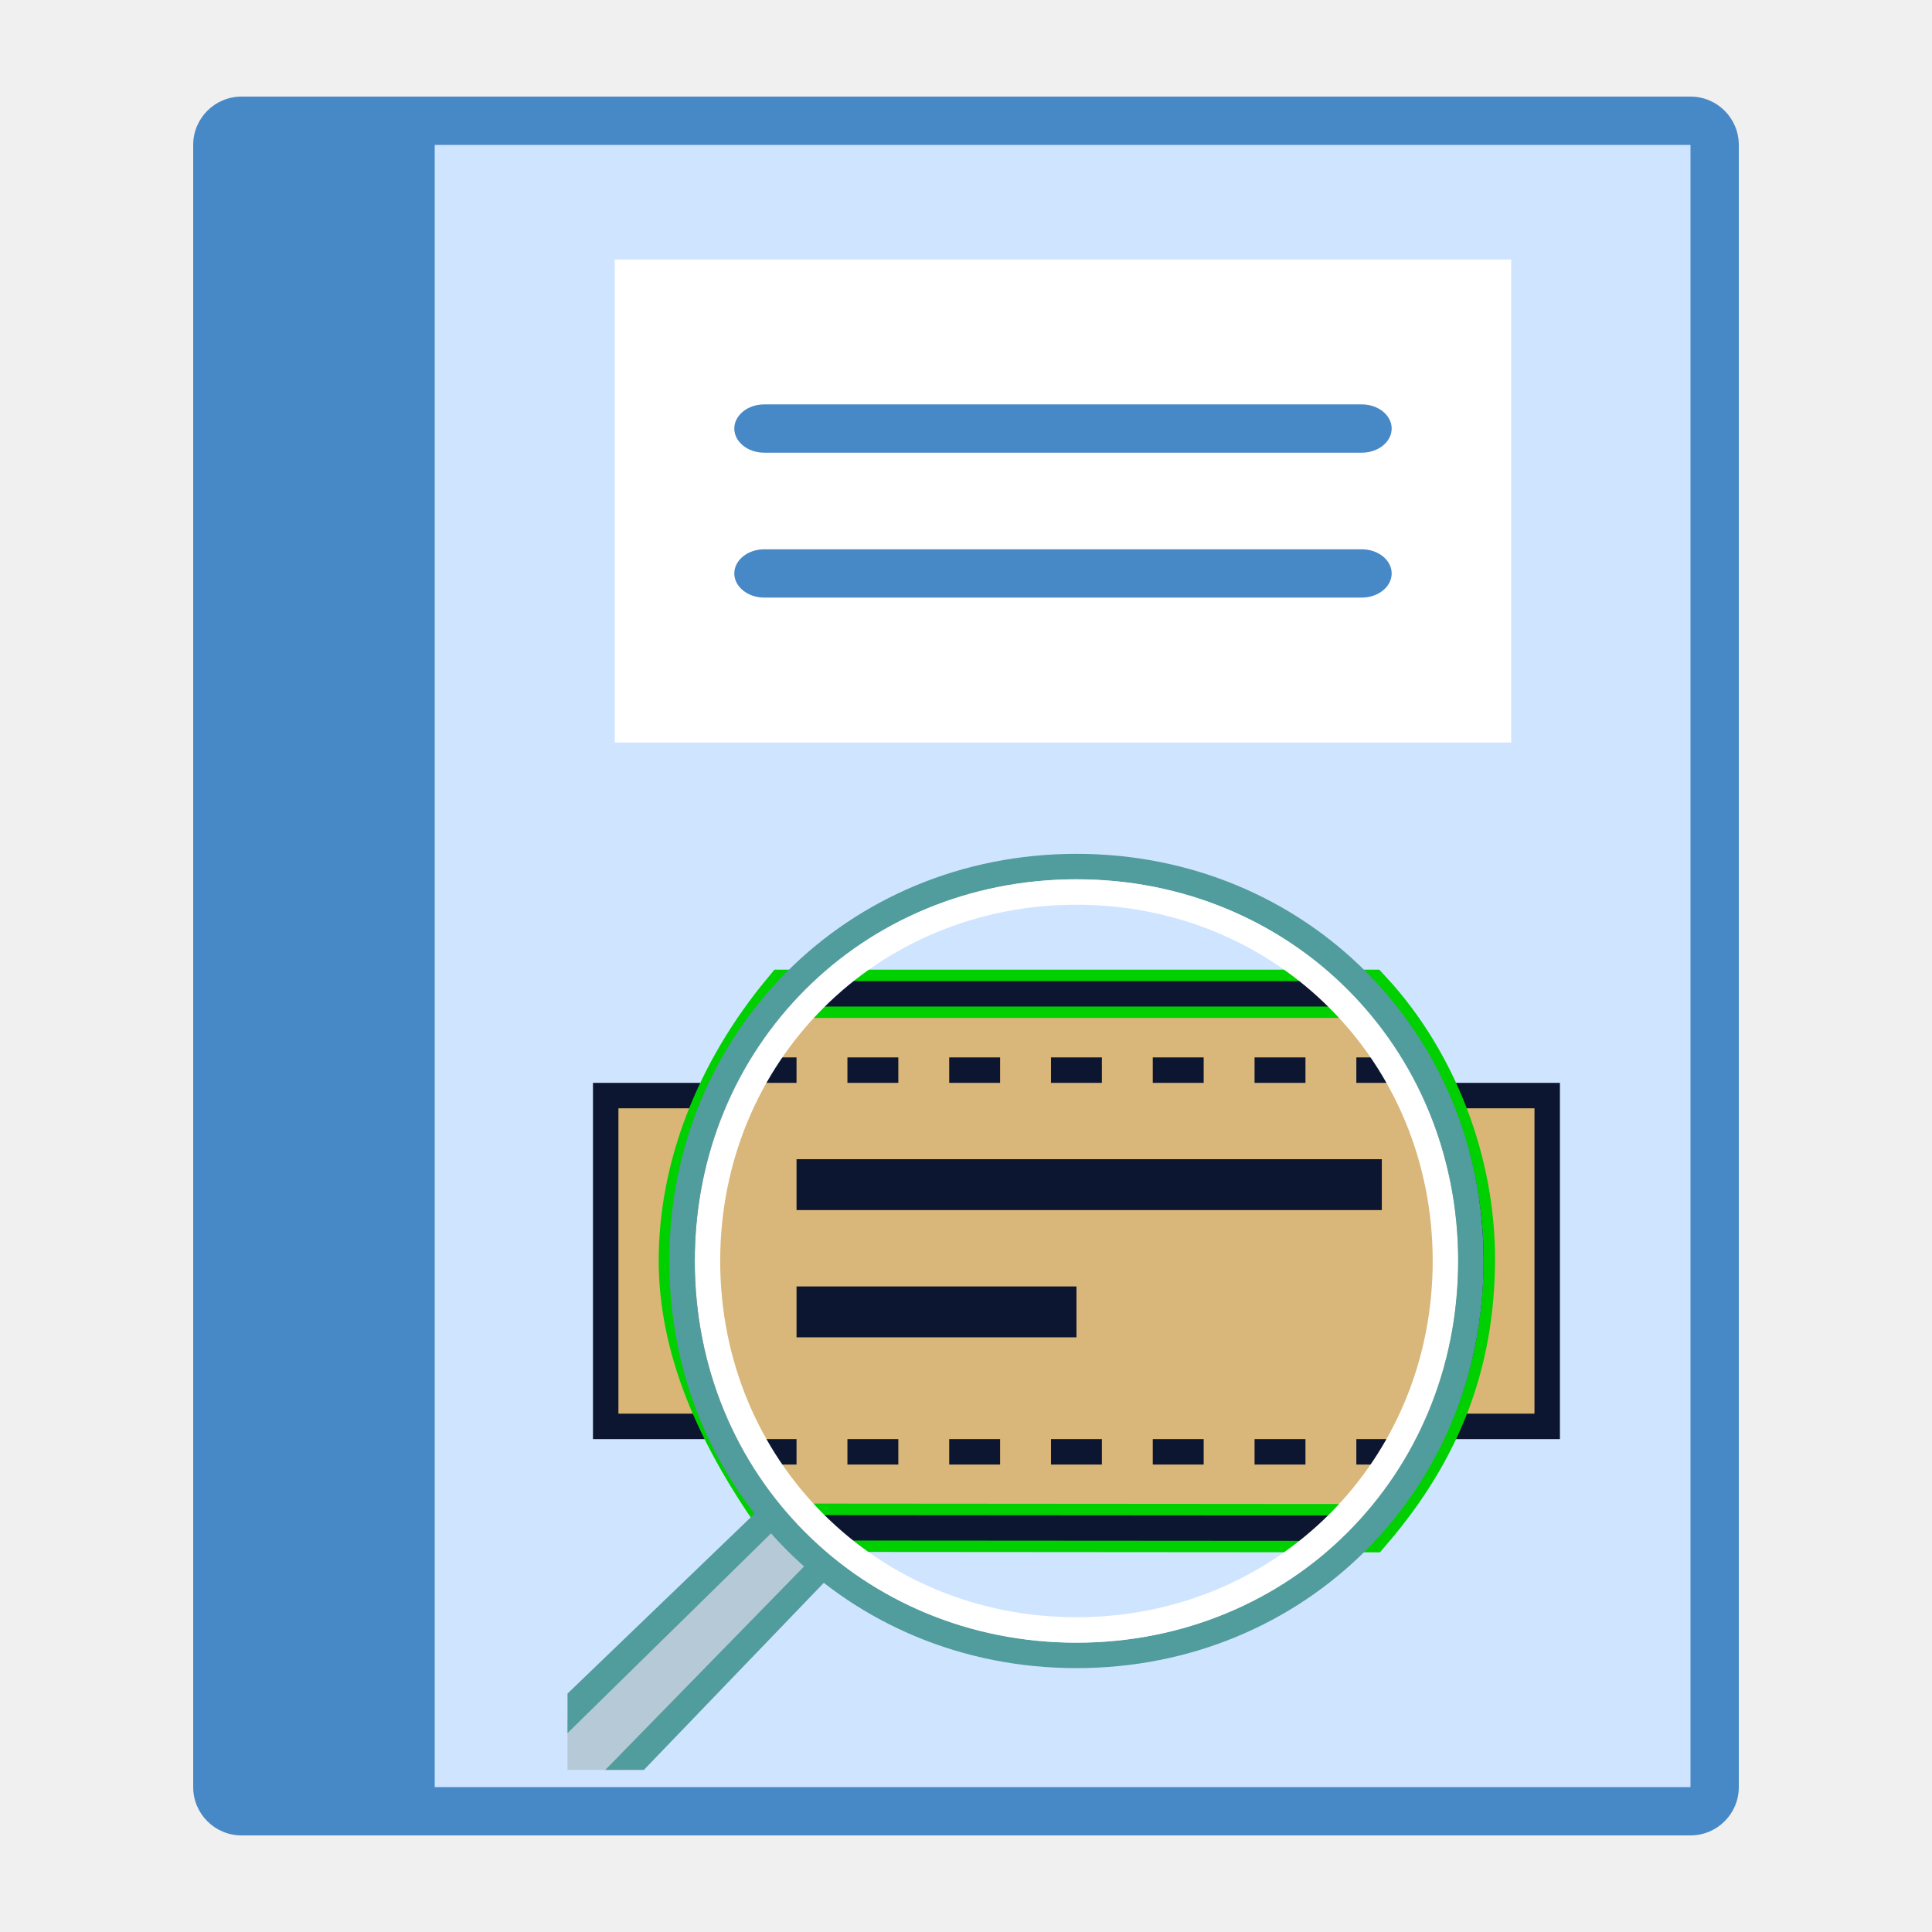
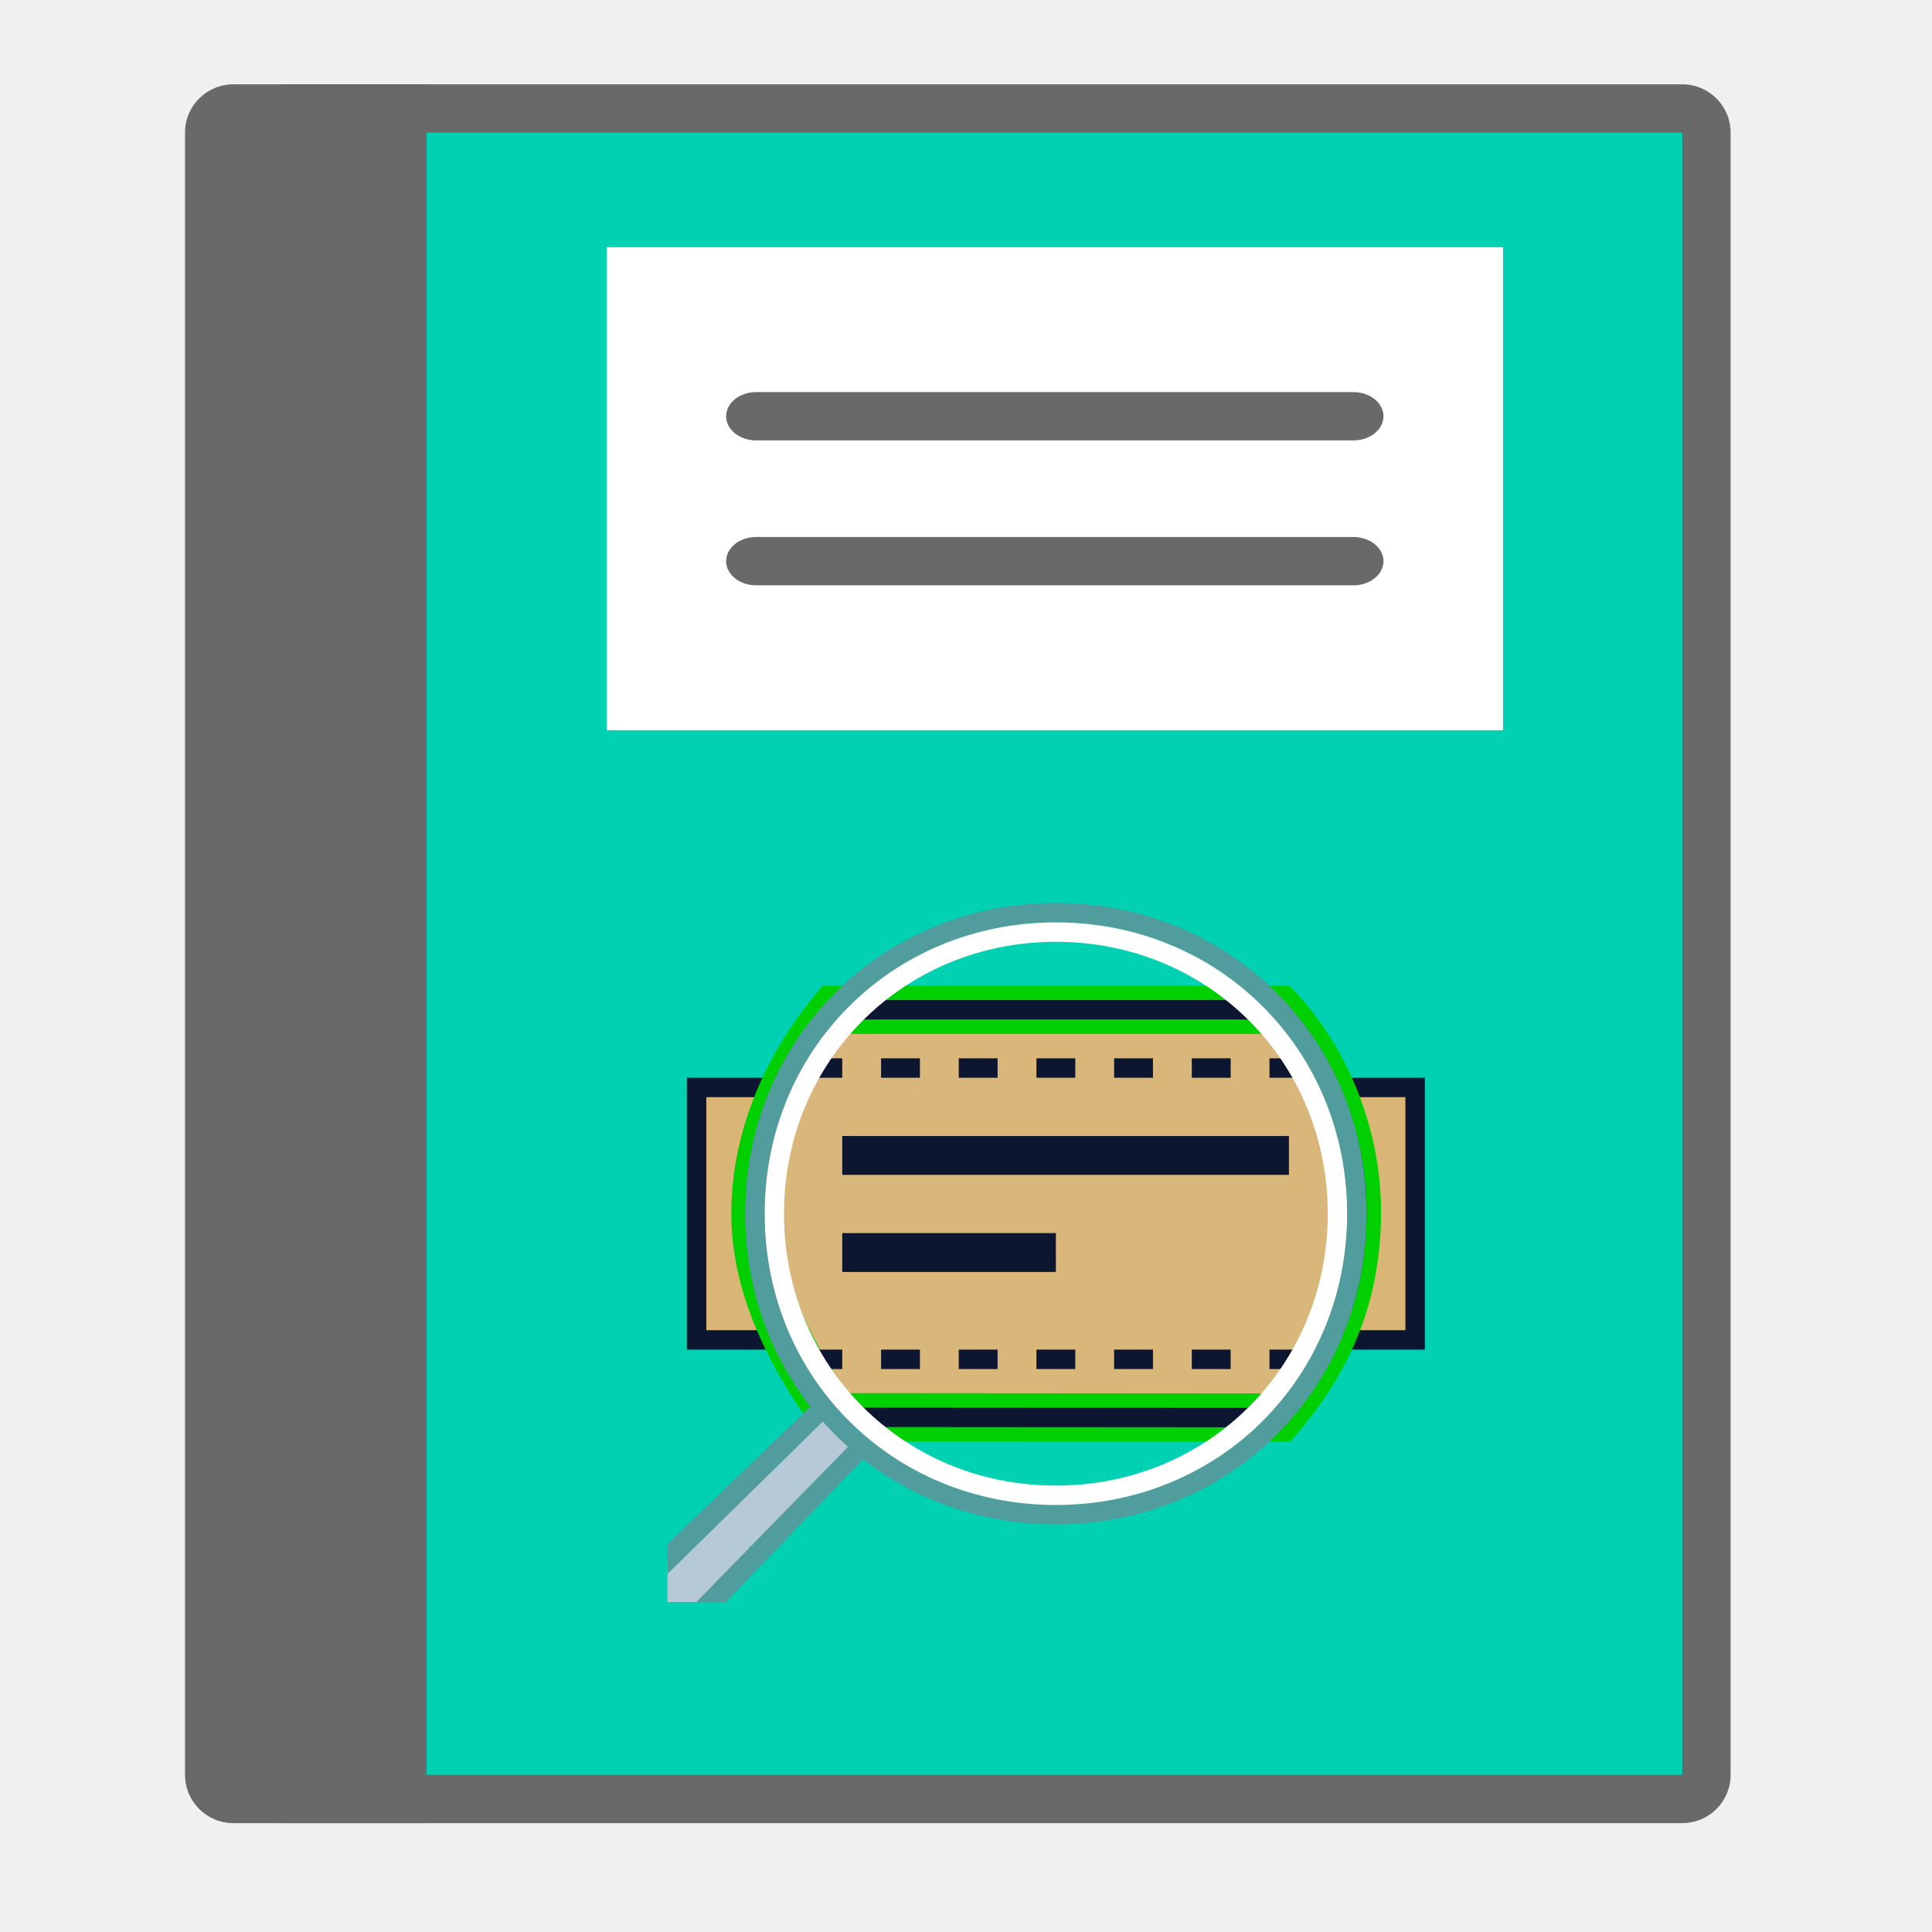
<svg xmlns="http://www.w3.org/2000/svg" xmlns:ns2="http://www.openswatchbook.org/uri/2009/osb" xmlns:xlink="http://www.w3.org/1999/xlink" version="1.1" id="Layer_1" x="0px" y="0px" viewBox="0 0 40 40" style="enable-background:new 0 0 40 40;" xml:space="preserve">
  <defs id="defs23">
-     <linearGradient gradientTransform="matrix(1.898123,0,0,1.898123,-22.30295,-29.55496)" xlink:href="#linearGradient4197" id="linearGradient4201" x1="4.532" y1="20" x2="35.501" y2="20" gradientUnits="userSpaceOnUse" />
+     <linearGradient gradientTransform="matrix(2.487119,0,0,2.487119,-34.37002,-42.49649)" xlink:href="#linearGradient4197" id="linearGradient4201" x1="4.532" y1="20" x2="35.501" y2="20" gradientUnits="userSpaceOnUse" />
    <linearGradient id="linearGradient4197" ns2:paint="solid">
      <stop style="stop-color:#d9b679;stop-opacity:1;" offset="0" id="stop4199" />
    </linearGradient>
-     <linearGradient gradientTransform="matrix(1.898123,0,0,1.898123,-22.30295,-29.55496)" xlink:href="#linearGradient4203" id="linearGradient4207" x1="4.532" y1="20" x2="35.501" y2="20" gradientUnits="userSpaceOnUse" />
+     <linearGradient gradientTransform="matrix(2.487119,0,0,2.487119,-34.37002,-42.49649)" xlink:href="#linearGradient4203" id="linearGradient4207" x1="4.532" y1="20" x2="35.501" y2="20" gradientUnits="userSpaceOnUse" />
    <linearGradient id="linearGradient4203" ns2:paint="solid">
      <stop style="stop-color:#00d000;stop-opacity:1;" offset="0" id="stop4205" />
    </linearGradient>
  </defs>
-   <g id="g3">
-     <path style="fill:#cfe4ff;fill-opacity:1" d="m 6.42,37.361 0,-35 28.5,0 c 0.275,0 0.5,0.224 0.5,0.5 l 0,34 c 0,0.276 -0.225,0.5 -0.5,0.5 l -28.5,0 z" id="path5" />
-     <g id="g7">
-       <path style="fill:#4788C7;" d="M35,3v34H7V3H35 M35,2H6v36h29c0.552,0,1-0.448,1-1V3C36,2.448,35.552,2,35,2L35,2z" id="path9" />
+   <g transform="translate(-0.1694911,-0.2542369)" id="g3-36">
+     <path style="fill:#00d1b2;fill-opacity:1" d="m 6.42,37.361 0,-35 28.5,0 c 0.275,0 0.5,0.224 0.5,0.5 l 0,34 c 0,0.276 -0.225,0.5 -0.5,0.5 l -28.5,0 z" id="path5-7" />
+     <g id="g7-5">
+       <path style="fill:#696969" d="M 35,3 35,37 7,37 7,3 35,3 M 35,2 6,2 6,38 35,38 c 0.552,0 1,-0.448 1,-1 L 36,3 C 36,2.448 35.552,2 35,2 l 0,0 z" id="path9-3" />
    </g>
  </g>
-   <g id="g11">
-     <path style="fill:#4788C7;" d="M9,38H5c-0.552,0-1-0.448-1-1V3c0-0.552,0.448-1,1-1h4V38z" id="path13" />
+   <g transform="translate(-0.1694911,-0.2542369)" id="g11-5" style="fill:#696969">
+     <path style="fill:#696969" d="M 9,38 5,38 C 4.448,38 4,37.552 4,37 L 4,3 C 4,2.448 4.448,2 5,2 l 4,0 0,36 z" id="path13-62" />
  </g>
-   <g id="g4177" transform="matrix(1.237288,0,0,1,-59.32749,-4.491525)">
-     <rect id="rect15" height="10" width="15" style="fill:#ffffff" y="9.864" x="58.237" />
-     <path id="path17" d="m 70.737,13.864 -10,0 c -0.275,0 -0.5,-0.225 -0.5,-0.5 l 0,0 c 0,-0.275 0.225,-0.5 0.5,-0.5 l 10,0 c 0.275,0 0.5,0.225 0.5,0.5 l 0,0 c 0,0.275 -0.225,0.5 -0.5,0.5 z" style="fill:#4788c7" />
-     <path id="path19" d="m 70.737,16.864 -10,0 c -0.275,0 -0.5,-0.225 -0.5,-0.5 l 0,0 c 0,-0.275 0.225,-0.5 0.5,-0.5 l 10,0 c 0.275,0 0.5,0.225 0.5,0.5 l 0,0 c 0,0.275 -0.225,0.5 -0.5,0.5 z" style="fill:#4788c7" />
+   <g id="g4177-9" transform="matrix(1.237288,0,0,1,-59.49698,-4.745763)">
+     <rect id="rect15-1" height="10" width="15" style="fill:#ffffff" y="9.864" x="58.237" />
+     <path id="path17-2" d="m 70.737,13.864 -10,0 c -0.275,0 -0.5,-0.225 -0.5,-0.5 l 0,0 c 0,-0.275 0.225,-0.5 0.5,-0.5 l 10,0 c 0.275,0 0.5,0.225 0.5,0.5 l 0,0 c 0,0.275 -0.225,0.5 -0.5,0.5 z" style="fill:#696969" />
+     <path id="path19-7" d="m 70.737,16.864 -10,0 c -0.275,0 -0.5,-0.225 -0.5,-0.5 l 0,0 c 0,-0.275 0.225,-0.5 0.5,-0.5 l 10,0 c 0.275,0 0.5,0.225 0.5,0.5 l 0,0 c 0,0.275 -0.225,0.5 -0.5,0.5 z" style="fill:#696969" />
  </g>
-   <g id="g4229" transform="matrix(0.5268362,0,0,0.5268362,9.96858,14.74911)">
+   <g id="g4229" transform="matrix(0.4020716,0,0,0.4020716,12.45966,16.45967)">
    <g id="g3-3" transform="translate(3.381356,1.559322)">
      <rect id="rect5" height="13" width="37" style="fill:#d9b675" y="13.5" x="1.5" />
      <path id="path7" d="m 38,14 0,12 -36,0 0,-12 36,0 m 1,-1 -38,0 0,14 38,0 0,-14 0,0 z" style="fill:#0c1630;fill-opacity:1" />
    </g>
    <g id="g9" transform="translate(3.381356,1.559322)">
-       <path id="path11" d="M 8.644,30.483 C 5.877,26.691 4.532,23.254 4.532,19.983 4.532,16.364 5.967,12.65 8.578,9.5 l 22.909,0 c 2.543,2.758 4.04,6.671 4.014,10.513 -0.027,3.984 -1.303,7.323 -4.01,10.487 L 8.644,30.483 Z" style="fill:url(#linearGradient4201);fill-opacity:1;stroke:url(#linearGradient4207);stroke-width:1.898" />
+       <path id="path11" d="M 8.644,30.483 C 5.877,26.691 4.532,23.254 4.532,19.983 4.532,16.364 5.967,12.65 8.578,9.5 l 22.909,0 c 2.543,2.758 4.04,6.671 4.014,10.513 -0.027,3.984 -1.303,7.323 -4.01,10.487 L 8.644,30.483 Z" style="fill:url(#linearGradient4201);fill-opacity:1;stroke:url(#linearGradient4207);stroke-width:2.487" />
      <path id="path13-6" d="m 31.265,10 c 2.37,2.657 3.76,6.366 3.735,10.01 -0.026,3.786 -1.217,6.972 -3.742,9.99 L 8.899,29.984 c -2.602,-3.622 -3.868,-6.897 -3.868,-10 0,-3.434 1.34,-6.963 3.783,-9.984 l 22.451,0 M 31.703,9 8.344,9 c -2.5,2.946 -4.312,6.819 -4.312,10.984 0,4.165 2.128,7.986 4.359,11 L 31.719,31 C 34.313,28.031 35.969,24.578 36,20.016 36.028,15.99 34.453,11.891 31.703,9 l 0,0 z" style="fill:#0c1630;fill-opacity:1" />
    </g>
    <rect id="rect15-7" height="1" width="2" style="fill:#0c1630;fill-opacity:1" y="28.559" x="34.381" />
    <rect id="rect17" height="1" width="2" style="fill:#0c1630;fill-opacity:1" y="28.559" x="10.381" />
    <rect id="rect19" height="1" width="2" style="fill:#0c1630;fill-opacity:1" y="13.559" x="34.381" />
    <rect id="rect21" height="1" width="2" style="fill:#0c1630;fill-opacity:1" y="13.559" x="10.381" />
    <g id="g23" transform="translate(3.381356,1.559322)">
      <rect id="rect25" height="2" width="23" style="fill:#0c1630;fill-opacity:1" y="16" x="9" />
    </g>
    <g style="fill:#0c1630;fill-opacity:1" id="g27" transform="translate(3.381356,1.559322)">
      <rect id="rect29" height="2" width="11" style="fill:#0c1630;fill-opacity:1" y="21" x="9" />
    </g>
-     <polygon id="polygon31" points="0,38 0,40 2,40 9.753,32.002 8,30 " style="fill:#b6c9d6" transform="translate(3.381356,1.559322)" />
+     <polygon id="polygon31" points="9.753,32.002 8,30 0,38 0,40 2,40 " style="fill:#b6c9d6" transform="translate(3.381356,1.559322)" />
    <g id="g33" transform="translate(3.381356,1.559322)">
      <path id="path35" d="m 20,5 c 8.411,0 15,6.589 15,15 0,8.411 -6.589,15 -15,15 C 11.589,35 5,28.411 5,20 5,11.589 11.589,5 20,5 M 20,4 C 11.006,4 4,11.006 4,20 4,28.994 11.006,36 20,36 28.994,36 36,28.994 36,20 36,11.006 28.994,4 20,4 l 0,0 z" style="fill:#519c9c;fill-opacity:1" />
    </g>
-     <polygon id="polygon37" points="10.354,32.354 9.646,31.646 1.484,40 3,40 " style="fill:#519c9c;fill-opacity:1" transform="translate(3.381356,1.559322)" />
-     <polygon id="polygon39" points="8.354,30.354 7.646,29.646 0,37 0,38.553 " style="fill:#519c9c;fill-opacity:1" transform="translate(3.381356,1.559322)" />
+     <polygon id="polygon37" points="3,40 10.354,32.354 9.646,31.646 1.484,40 " style="fill:#519c9c;fill-opacity:1" transform="translate(3.381356,1.559322)" />
+     <polygon id="polygon39" points="0,38.553 8.354,30.354 7.646,29.646 0,37 " style="fill:#519c9c;fill-opacity:1" transform="translate(3.381356,1.559322)" />
    <rect id="rect41" height="1" width="2" style="fill:#0c1630;fill-opacity:1" y="13.559" x="22.381" />
    <rect id="rect43" height="1" width="2" style="fill:#0c1630;fill-opacity:1" y="13.559" x="18.381" />
    <rect id="rect45" height="1" width="2" style="fill:#0c1630;fill-opacity:1" y="13.559" x="14.381" />
    <rect id="rect47" height="1" width="2" style="fill:#0c1630;fill-opacity:1" y="13.559" x="26.381" />
    <rect id="rect49" height="1" width="2" style="fill:#0c1630;fill-opacity:1" y="13.559" x="30.381" />
    <rect id="rect51" height="1" width="2" style="fill:#0c1630;fill-opacity:1" y="28.559" x="22.381" />
    <rect id="rect53" height="1" width="2" style="fill:#0c1630;fill-opacity:1" y="28.559" x="18.381" />
    <rect id="rect55" height="1" width="2" style="fill:#0c1630;fill-opacity:1" y="28.559" x="14.381" />
    <rect id="rect57" height="1" width="2" style="fill:#0c1630;fill-opacity:1" y="28.559" x="26.381" />
    <rect id="rect59" height="1" width="2" style="fill:#0c1630;fill-opacity:1" y="28.559" x="30.381" />
    <g id="g61" transform="translate(3.381356,1.559322)">
      <path id="path63" d="m 20,6 c 7.85,0 14,6.15 14,14 0,7.85 -6.15,14 -14,14 C 12.15,34 6,27.85 6,20 6,12.15 12.15,6 20,6 M 20,5 C 11.568,5 5,11.568 5,20 5,28.432 11.568,35 20,35 28.432,35 35,28.432 35,20 35,11.568 28.432,5 20,5 l 0,0 z" style="fill:#ffffff" />
    </g>
  </g>
</svg>
